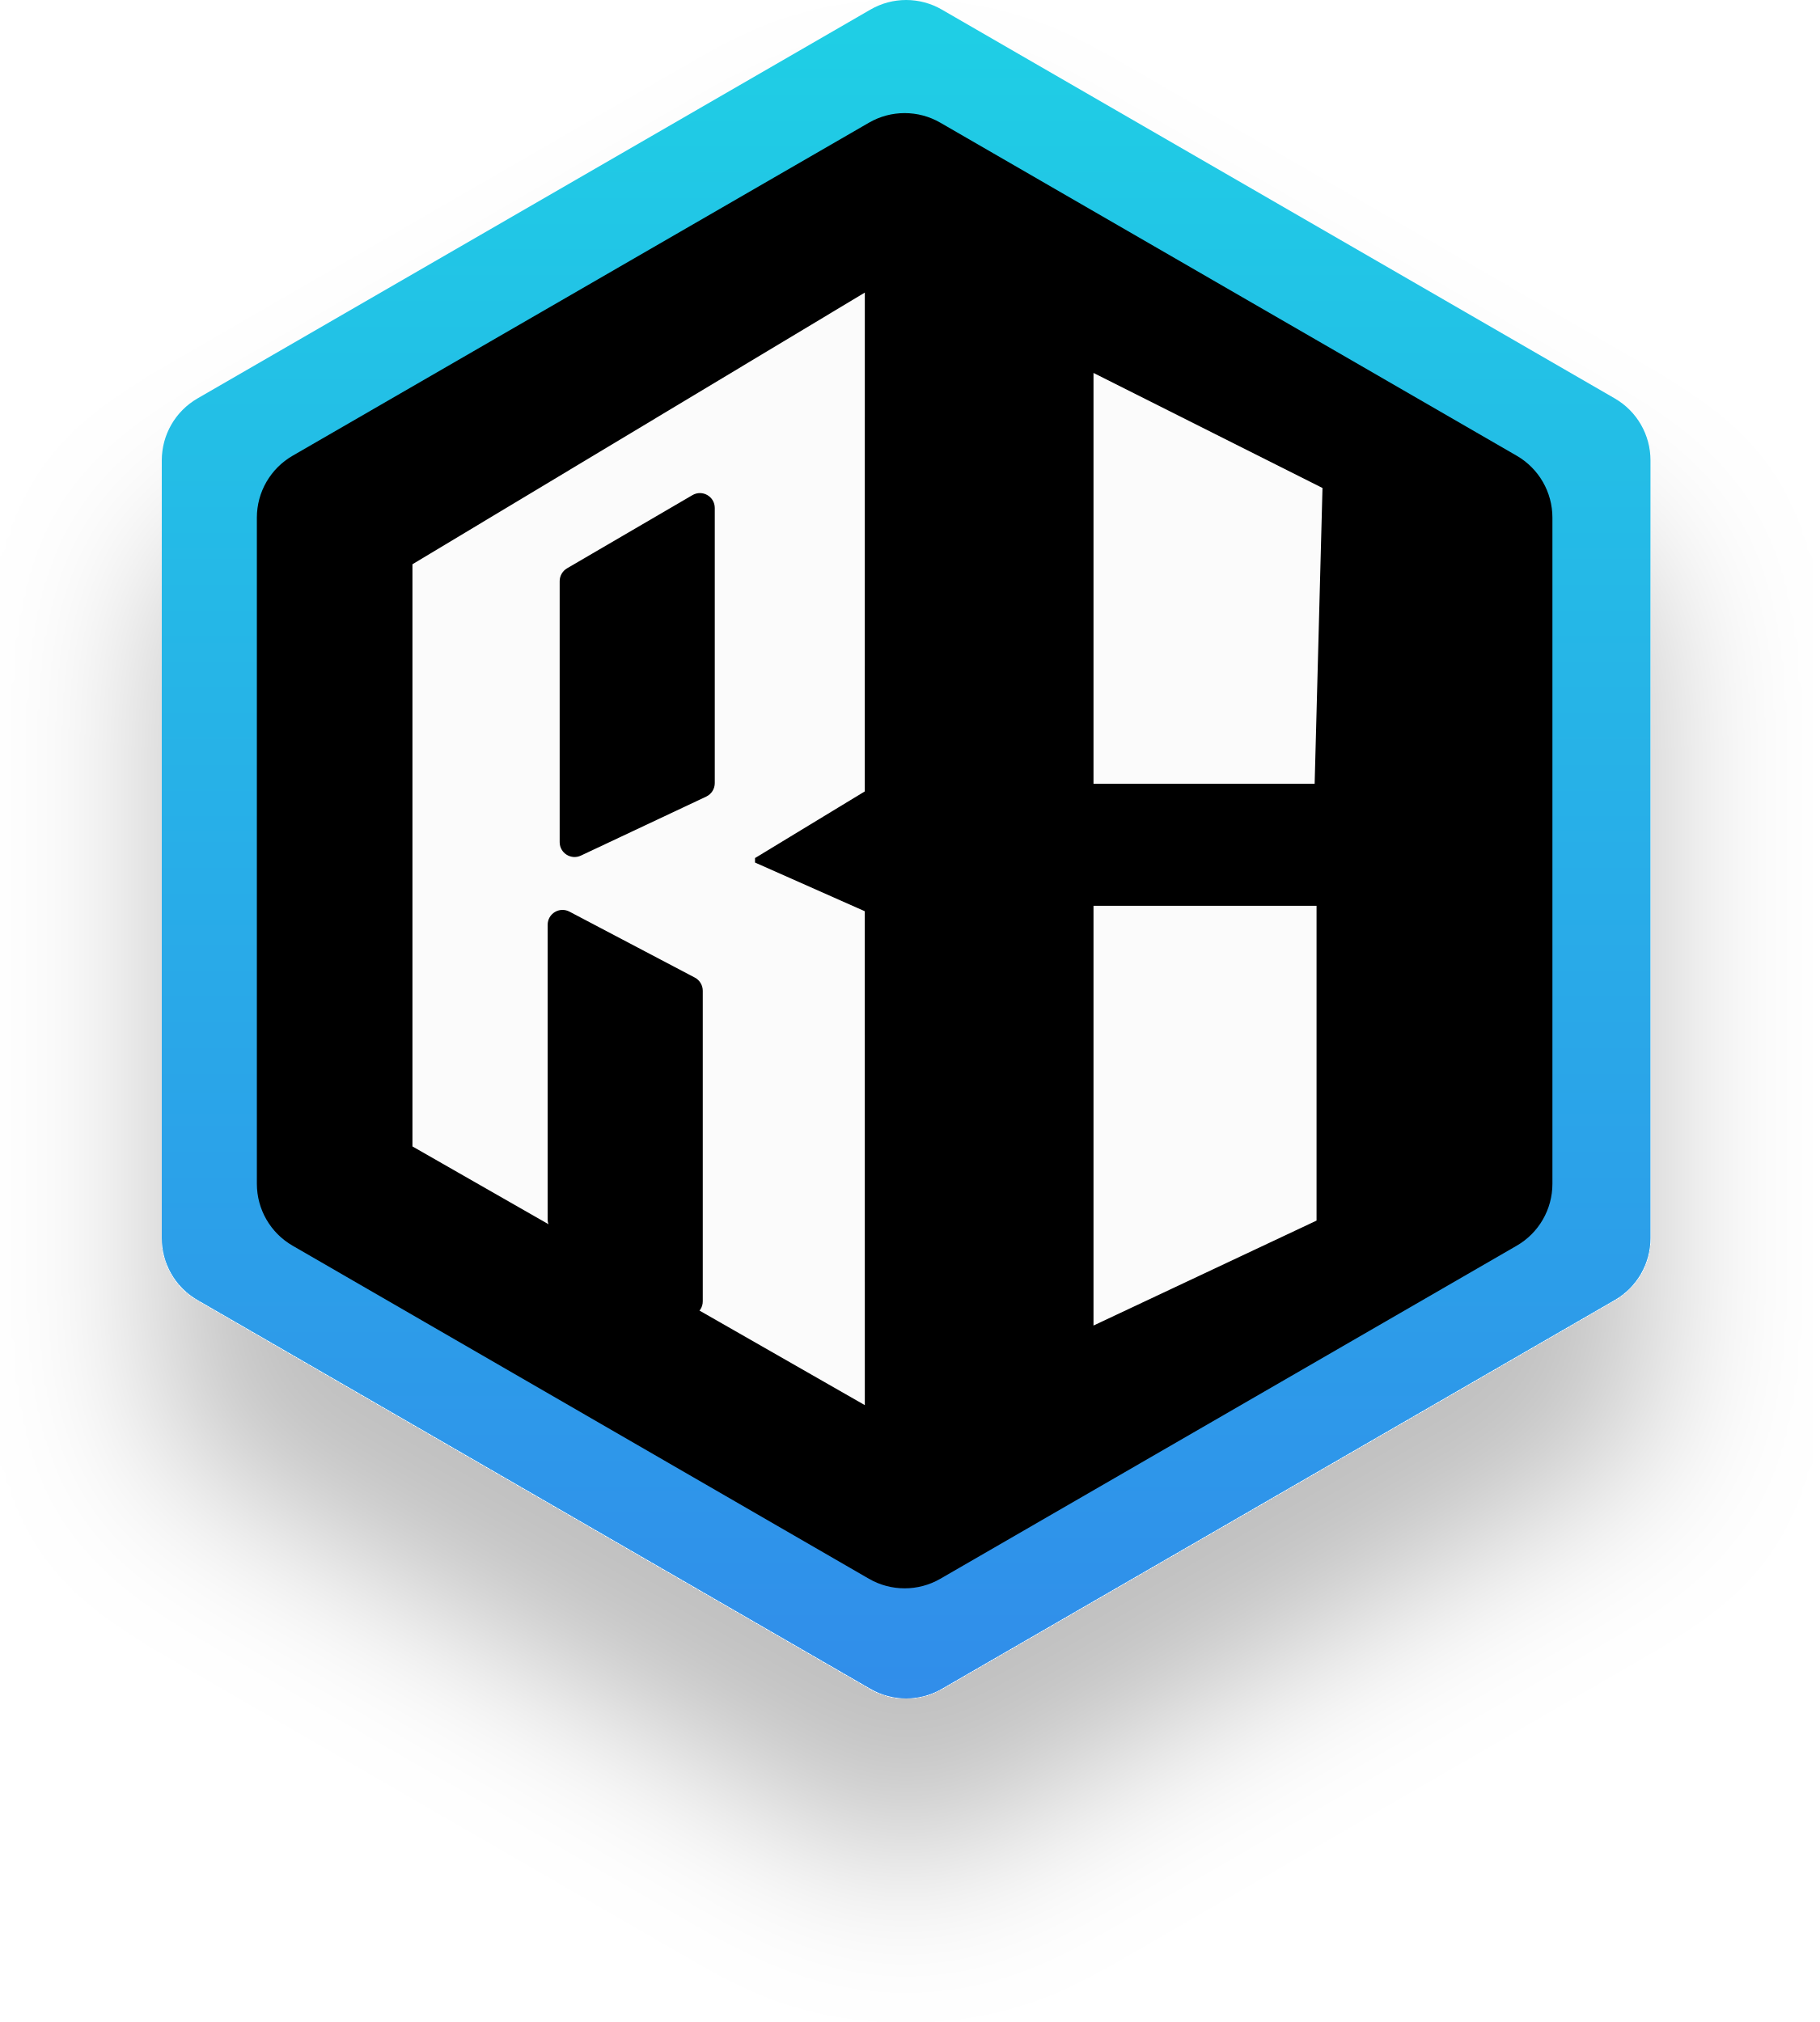
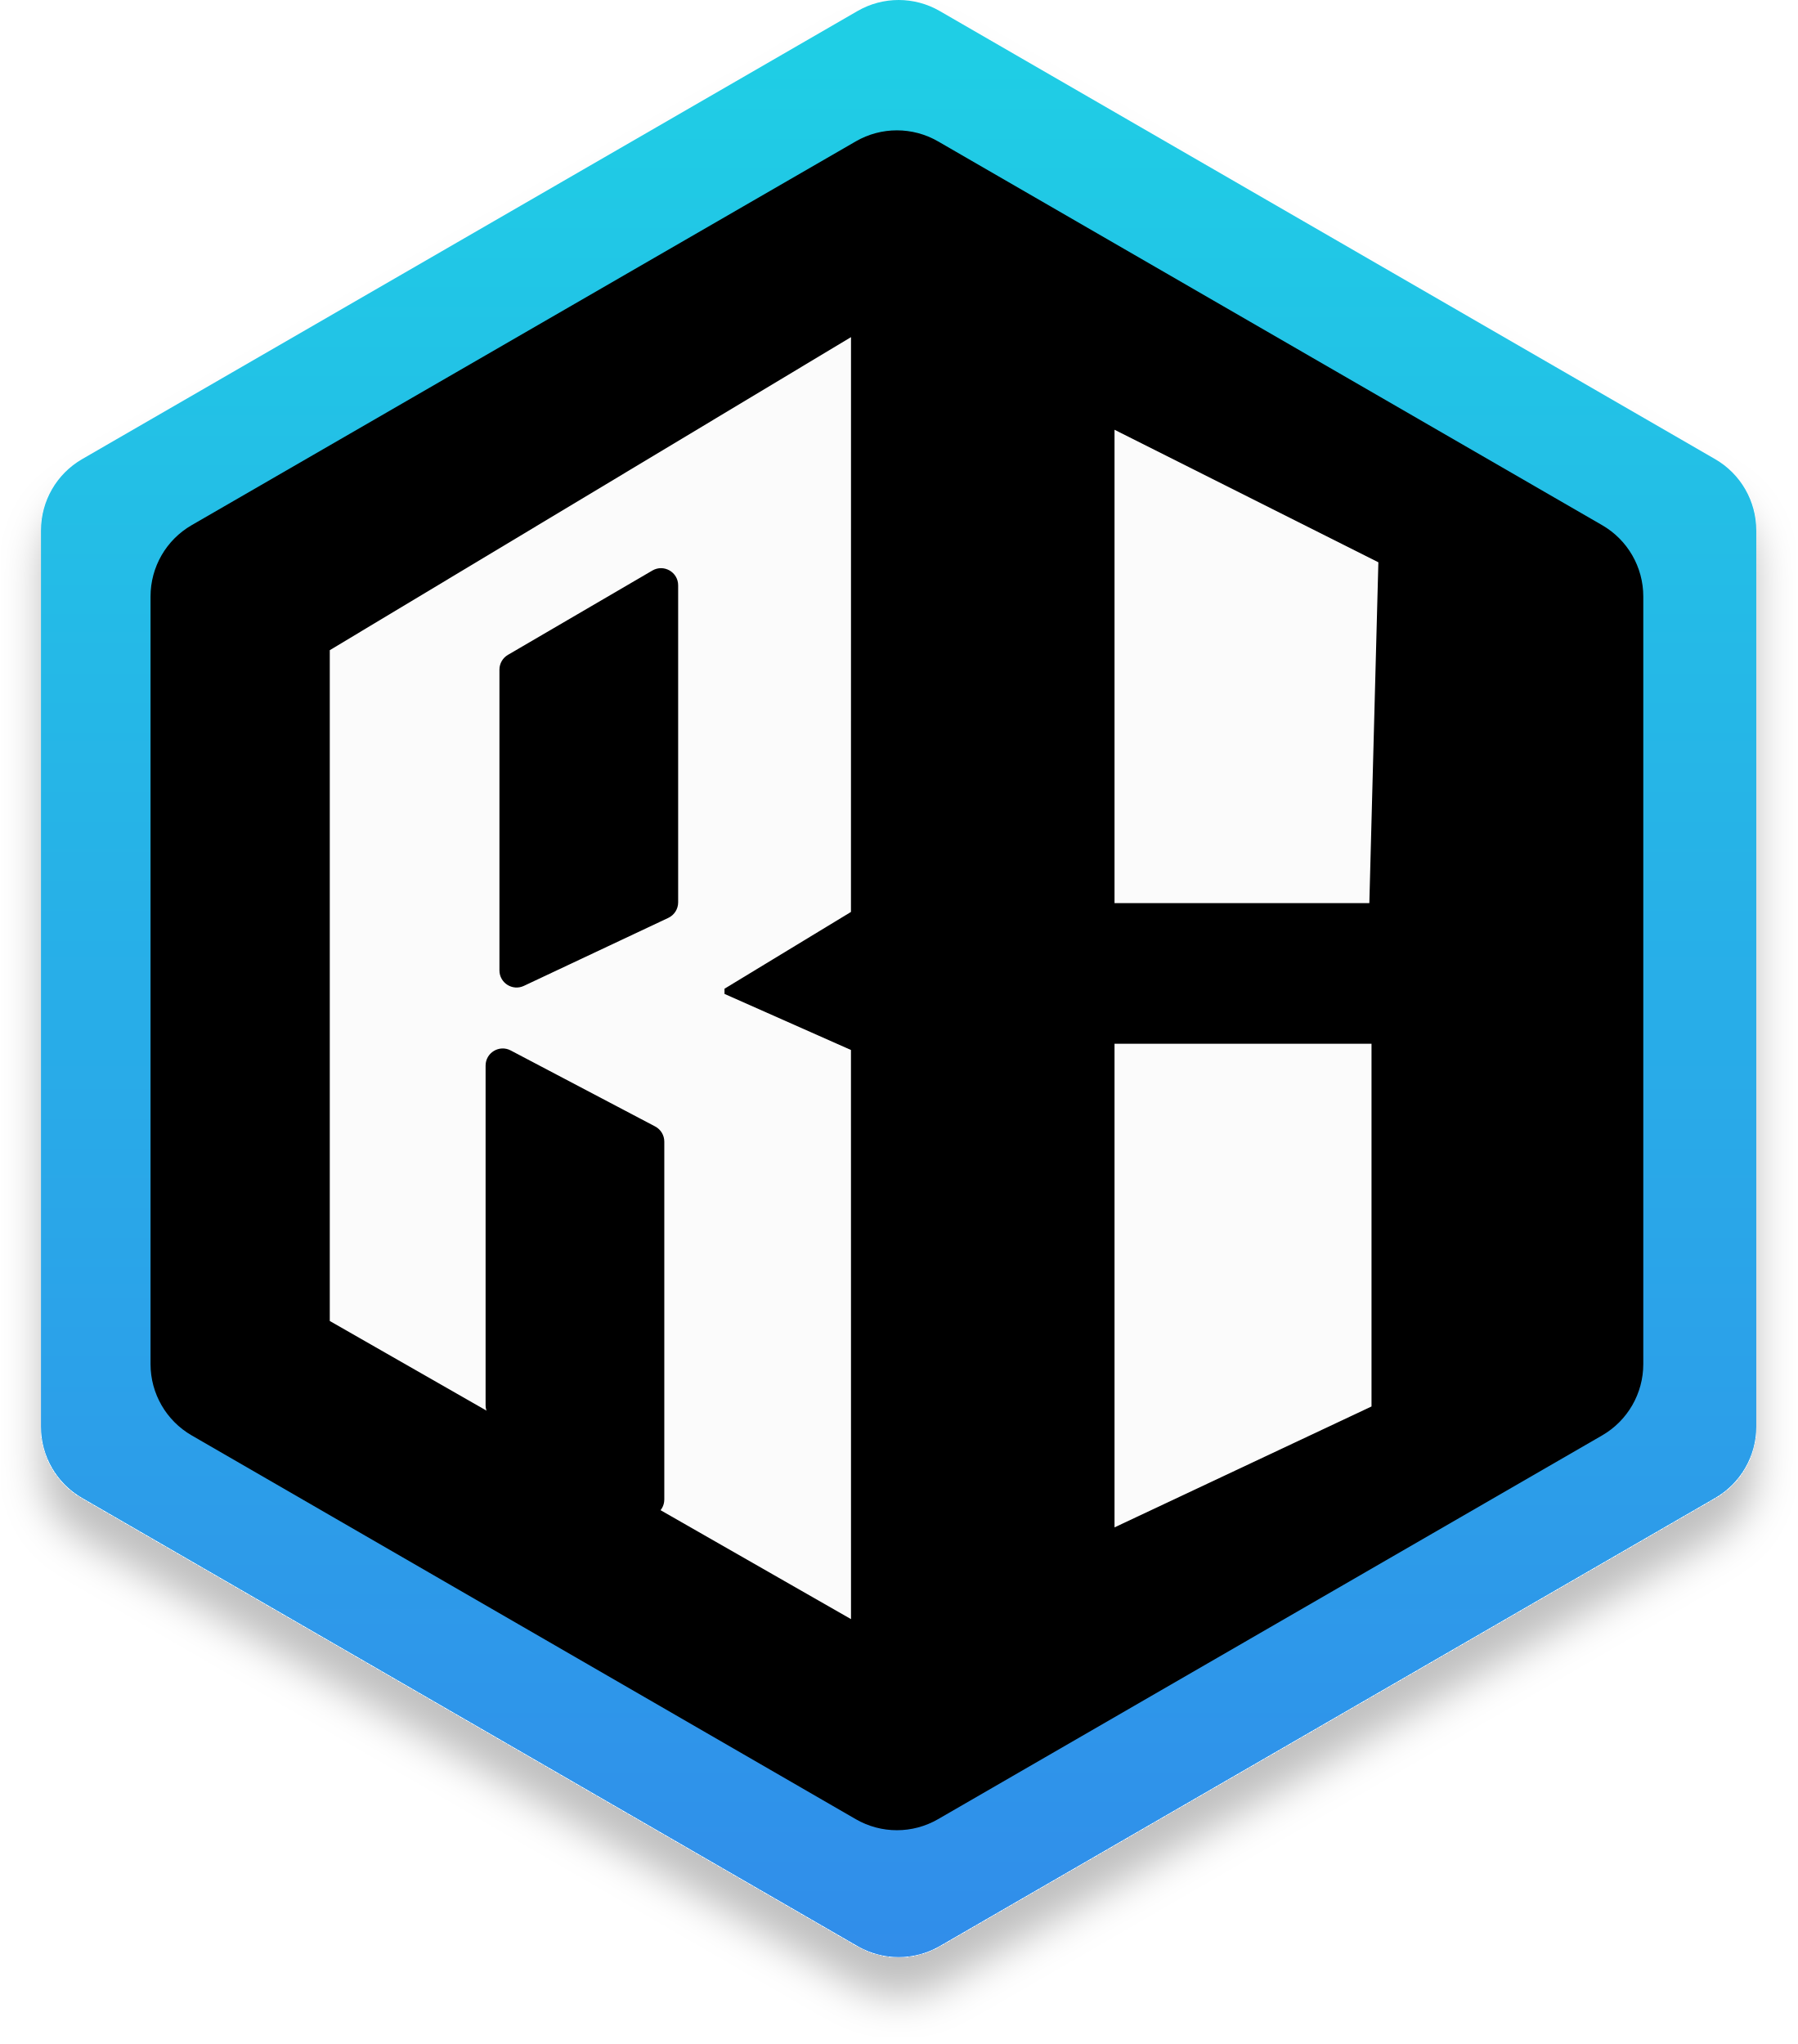
- <svg xmlns="http://www.w3.org/2000/svg" width="45" height="50" viewBox="0 0 45 50" fill="none">
-   <g filter="url(#filter0_d_129_36)">
-     <path d="M21.522 0.237C22.068 -0.079 22.741 -0.079 23.287 0.237L39.927 9.853C40.473 10.169 40.809 10.752 40.809 11.383V30.617C40.809 31.248 40.473 31.831 39.927 32.147L23.287 41.763C22.741 42.079 22.068 42.079 21.522 41.763L4.882 32.147C4.336 31.831 4 31.248 4 30.617V11.383C4 10.752 4.336 10.169 4.882 9.853L21.522 0.237Z" fill="url(#paint0_linear_129_36)" />
-     <path d="M21.485 3.034C22.031 2.718 22.704 2.718 23.25 3.034L37.502 11.27C38.048 11.586 38.384 12.169 38.384 12.8V29.273C38.384 29.904 38.048 30.488 37.502 30.803L23.25 39.04C22.704 39.355 22.031 39.355 21.485 39.04L7.234 30.803C6.688 30.488 6.351 29.904 6.351 29.273V12.8C6.351 12.169 6.688 11.586 7.234 11.27L21.485 3.034Z" fill="black" />
-     <path d="M10.198 13.953V28.349L21.383 34.746C21.383 34.746 21.383 26.024 21.382 22.533L18.668 21.329V21.218L21.382 19.57C21.381 16.228 21.383 7.235 21.383 7.235L10.198 13.953Z" fill="#FBFBFB" />
-     <path d="M27.037 22.399V32.778L32.552 30.183V22.399H27.037Z" fill="#FBFBFB" />
-     <path d="M27.037 9.222V19.381H32.505L32.699 12.067L27.037 9.222Z" fill="#FBFBFB" />
-     <path d="M17.673 12.562V19.365C17.673 19.507 17.591 19.637 17.462 19.698L14.363 21.157C14.119 21.272 13.838 21.094 13.838 20.824V14.371C13.838 14.241 13.908 14.119 14.021 14.053L17.12 12.244C17.366 12.1 17.673 12.277 17.673 12.562Z" fill="black" />
-     <path d="M17.376 32.179V24.499C17.376 24.363 17.3 24.237 17.18 24.174L14.08 22.543C13.835 22.414 13.541 22.591 13.541 22.868V30.156C13.541 30.28 13.604 30.396 13.708 30.464L16.808 32.487C17.052 32.647 17.376 32.471 17.376 32.179Z" fill="black" />
+ <svg xmlns="http://www.w3.org/2000/svg" width="182" height="207" viewBox="0 0 182 207" fill="none">
+   <g filter="url(#filter0_d_6_1925)">
+     <path d="M86.836 1.117C89.413 -0.372 92.588 -0.372 95.165 1.117L173.689 46.499C176.266 47.988 177.853 50.741 177.853 53.719V144.483C177.853 147.462 176.266 150.214 173.689 151.703L95.165 197.086C92.588 198.575 89.413 198.575 86.836 197.086L8.312 151.703C5.735 150.214 4.148 147.462 4.148 144.483V53.719C4.148 50.741 5.735 47.988 8.312 46.499L86.836 1.117Z" fill="url(#paint0_linear_6_1925)" />
+     <path d="M86.663 14.317C89.24 12.828 92.414 12.828 94.991 14.317L162.246 53.186C164.822 54.675 166.41 57.428 166.41 60.406V138.144C166.41 141.122 164.822 143.875 162.246 145.364L94.991 184.233C92.414 185.722 89.24 185.722 86.663 184.233L19.408 145.364C16.831 143.875 15.244 141.122 15.244 138.144V60.406C15.244 57.428 16.831 54.675 19.408 53.186L86.663 14.317Z" fill="black" />
+     <path d="M33.395 65.845V133.779L86.179 163.972C86.179 163.972 86.177 122.809 86.174 106.334L73.368 100.656V100.129L86.174 92.355C86.171 76.581 86.179 34.142 86.179 34.142L33.395 65.845Z" fill="#FBFBFB" />
+     <path d="M112.863 105.701V154.681L138.889 142.436V105.701H112.863Z" fill="#FBFBFB" />
+     <path d="M112.863 43.522V91.459H138.668L139.583 56.944L112.863 43.522Z" fill="#FBFBFB" />
+     <path d="M68.674 59.279V91.384C68.674 92.057 68.285 92.669 67.677 92.956L53.05 99.842C51.899 100.384 50.576 99.543 50.576 98.27V67.82C50.576 67.202 50.904 66.631 51.437 66.32L66.064 57.779C67.221 57.103 68.674 57.938 68.674 59.279Z" fill="black" />
+     <path d="M67.271 151.854V115.615C67.271 114.97 66.914 114.378 66.343 114.077L51.716 106.381C50.561 105.773 49.174 106.612 49.174 107.918V142.308C49.174 142.895 49.47 143.442 49.961 143.763L64.588 153.309C65.743 154.062 67.271 153.233 67.271 151.854Z" fill="black" />
  </g>
  <defs>
-     <filter id="filter0_d_129_36" x="0" y="0" width="44.809" height="50" filterUnits="userSpaceOnUse" color-interpolation-filters="sRGB">
+     <filter id="filter0_d_6_1925" x="0.148" y="3.05176e-05" width="181.706" height="206.202" filterUnits="userSpaceOnUse" color-interpolation-filters="sRGB">
      <feFlood flood-opacity="0" result="BackgroundImageFix" />
      <feColorMatrix in="SourceAlpha" type="matrix" values="0 0 0 0 0 0 0 0 0 0 0 0 0 0 0 0 0 0 127 0" result="hardAlpha" />
      <feOffset dy="4" />
      <feGaussianBlur stdDeviation="2" />
      <feComposite in2="hardAlpha" operator="out" />
      <feColorMatrix type="matrix" values="0 0 0 0 0 0 0 0 0 0 0 0 0 0 0 0 0 0 0.25 0" />
-       <feBlend mode="normal" in2="BackgroundImageFix" result="effect1_dropShadow_129_36" />
-       <feBlend mode="normal" in="SourceGraphic" in2="effect1_dropShadow_129_36" result="shape" />
+       <feBlend mode="normal" in2="BackgroundImageFix" result="effect1_dropShadow_6_1925" />
+       <feBlend mode="normal" in="SourceGraphic" in2="effect1_dropShadow_6_1925" result="shape" />
    </filter>
-     <linearGradient id="paint0_linear_129_36" x1="22.404" y1="0.748" x2="22.404" y2="68.311" gradientUnits="userSpaceOnUse">
+     <linearGradient id="paint0_linear_6_1925" x1="91.001" y1="3.529" x2="91.001" y2="322.367" gradientUnits="userSpaceOnUse">
      <stop stop-color="#1FCEE5" />
      <stop offset="1" stop-color="#3C64EE" />
    </linearGradient>
  </defs>
</svg>
